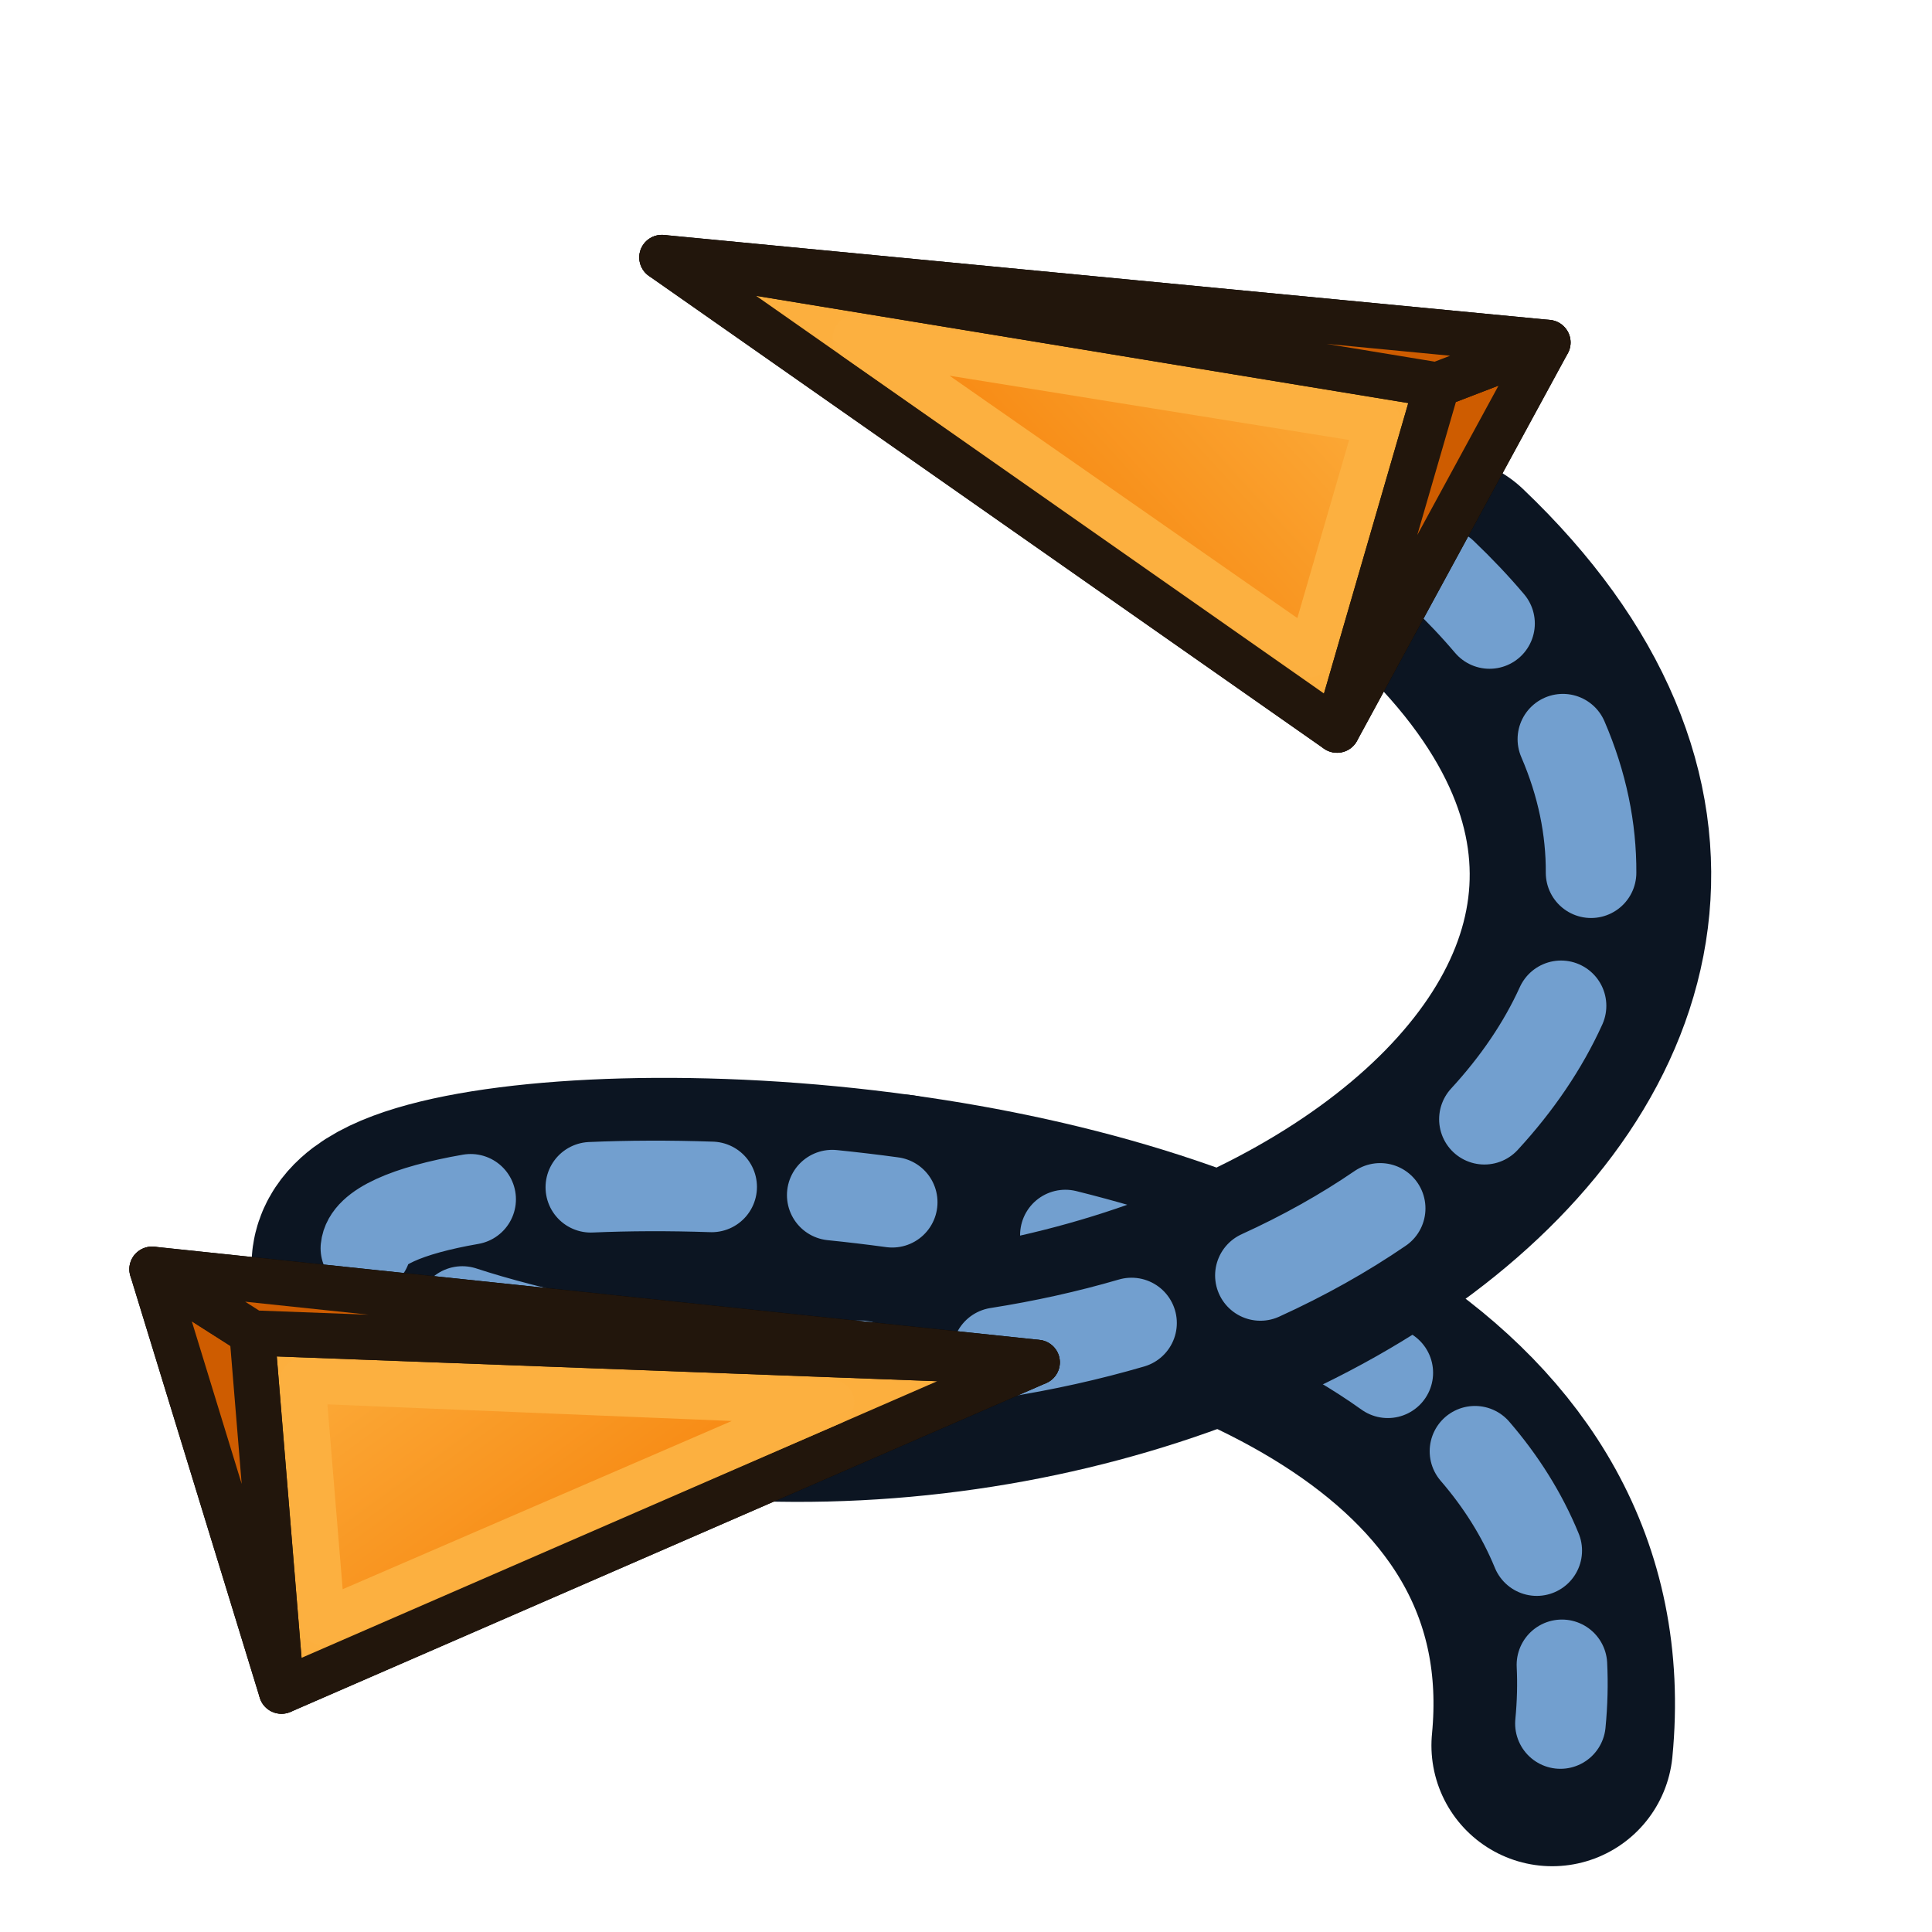
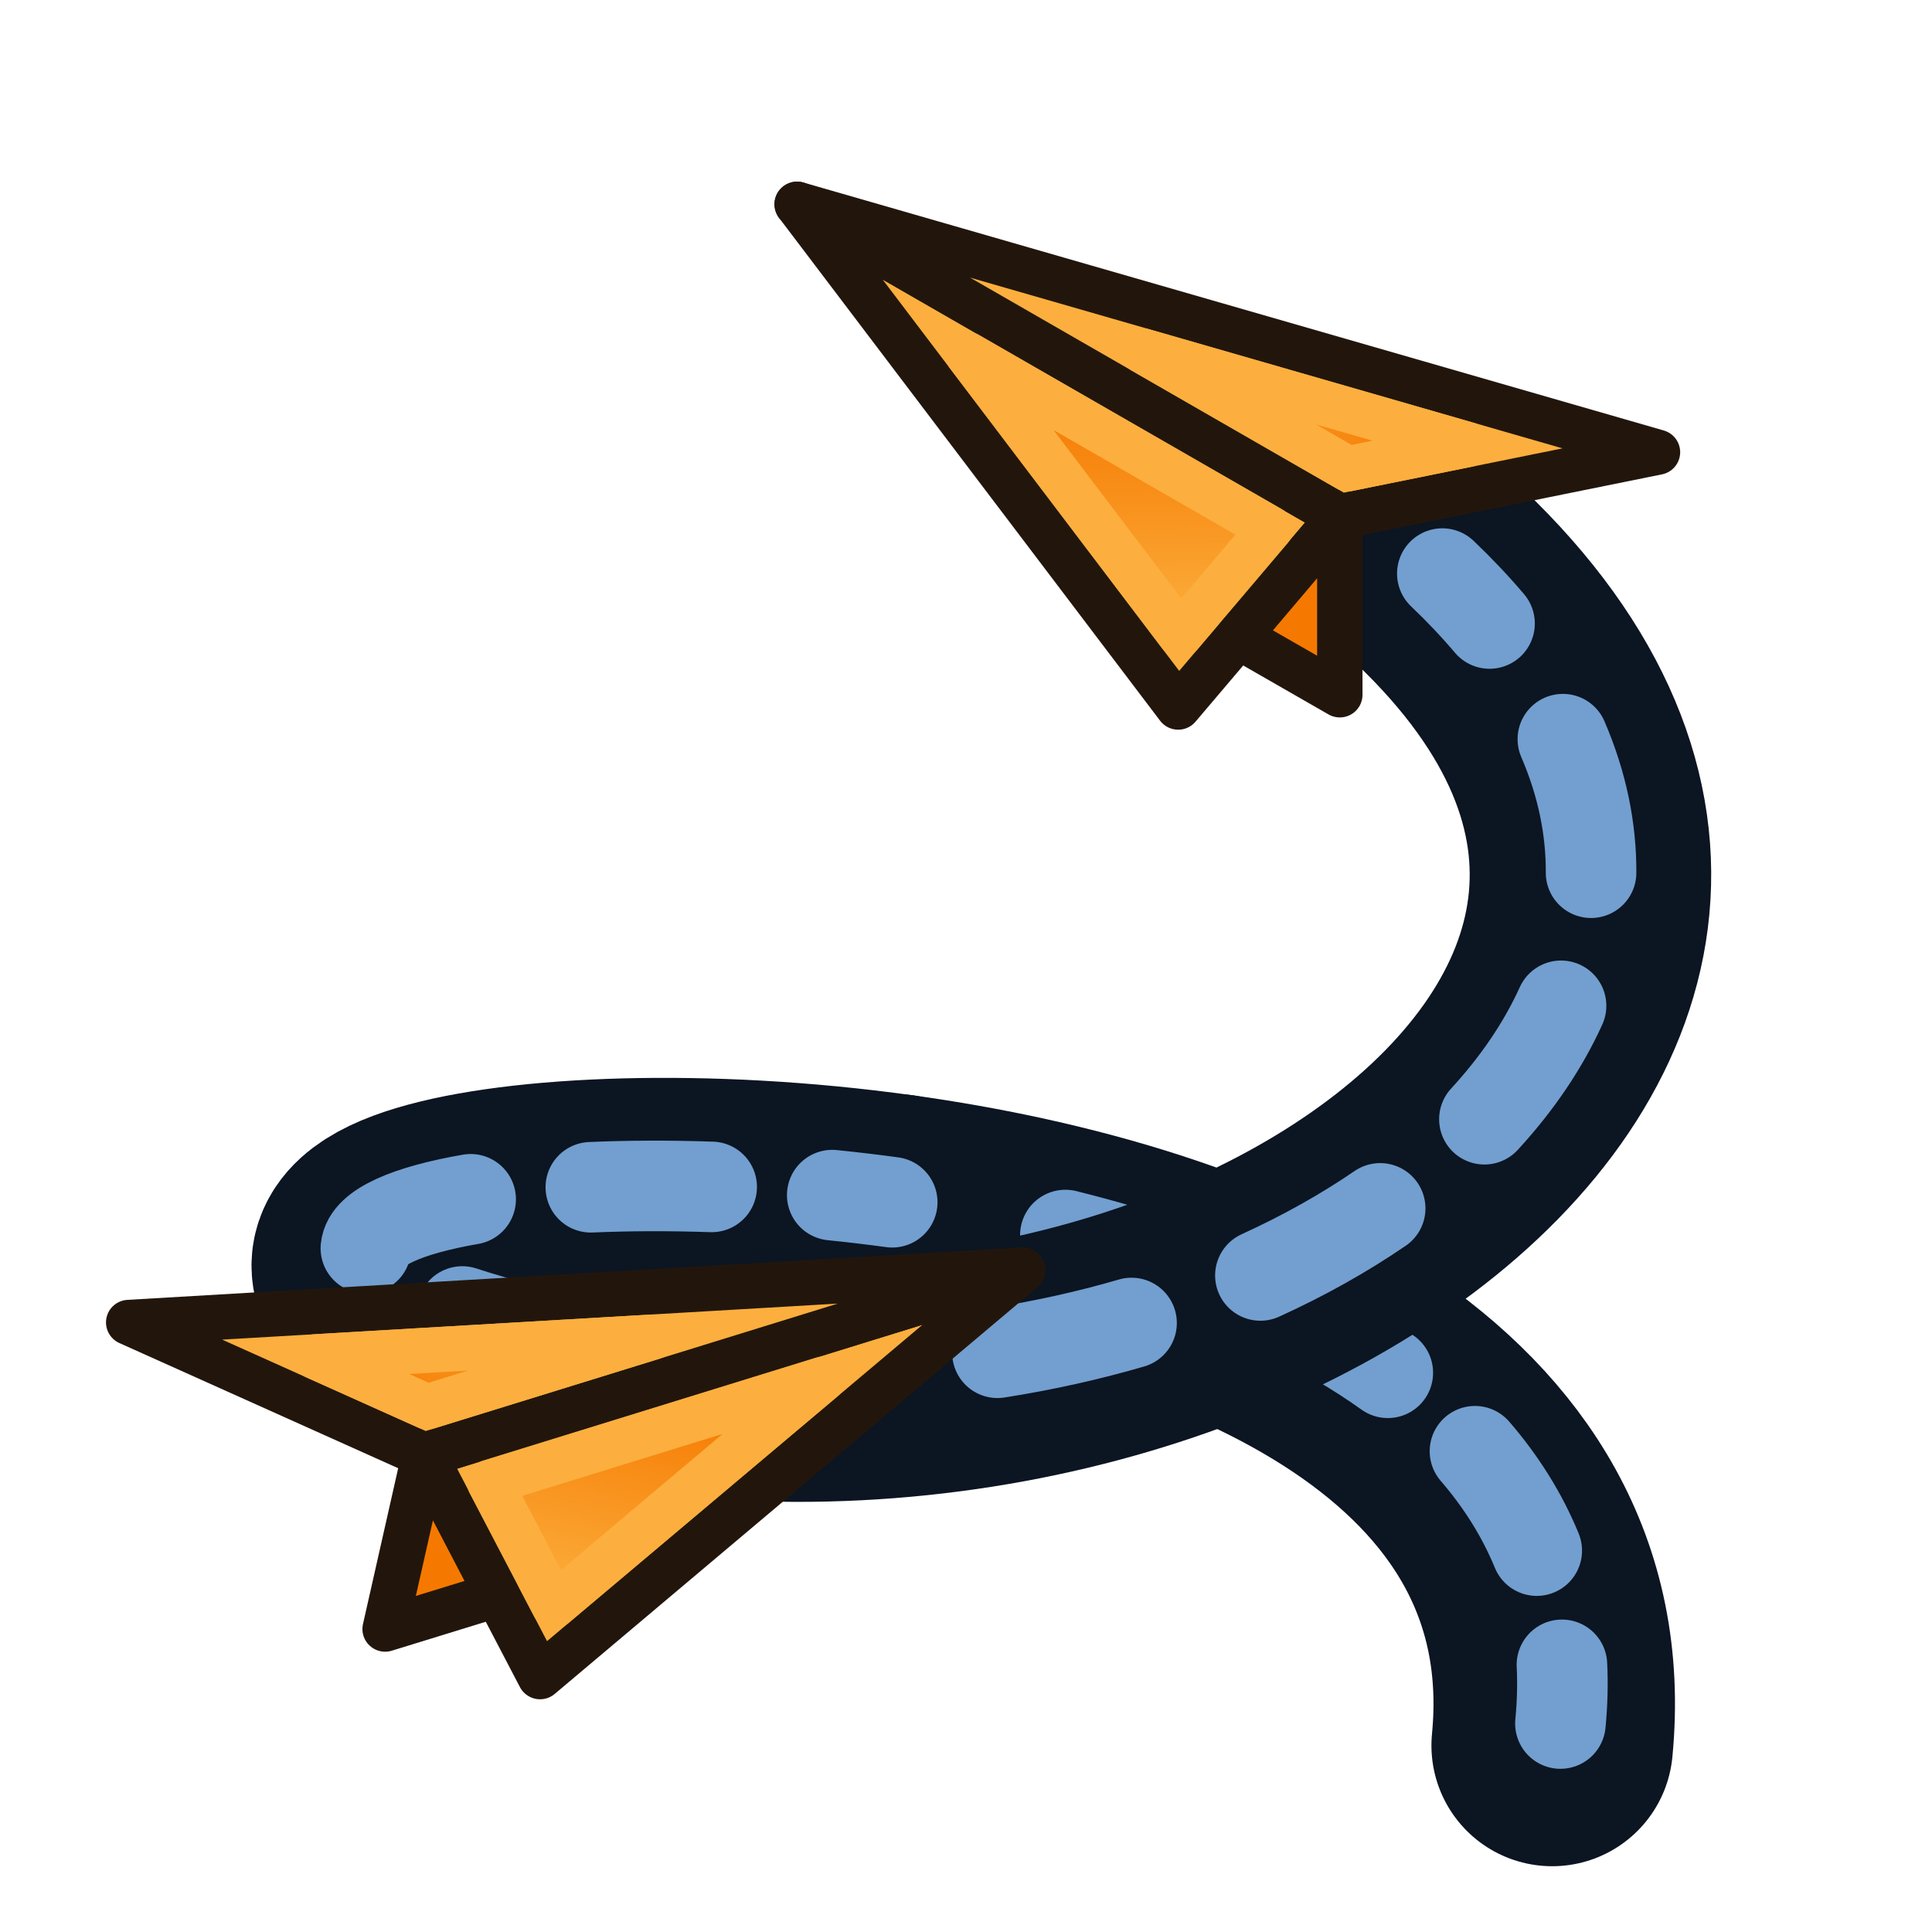
<svg xmlns="http://www.w3.org/2000/svg" xmlns:xlink="http://www.w3.org/1999/xlink" width="64" height="64" id="svg2869" version="1.1" viewBox="0 0 64 64">
  <defs id="defs2871">
    <linearGradient id="linearGradient5">
      <stop style="stop-color:#ef2929;stop-opacity:1;" offset="0" id="stop19" />
      <stop style="stop-color:#ef2929;stop-opacity:0;" offset="1" id="stop20" />
    </linearGradient>
    <linearGradient id="swatch18">
      <stop style="stop-color:#ef2929;stop-opacity:1;" offset="0" id="stop18" />
    </linearGradient>
    <linearGradient id="swatch15">
      <stop style="stop-color:#3d0000;stop-opacity:1;" offset="0" id="stop15" />
    </linearGradient>
    <linearGradient id="linearGradient5-1">
      <stop style="stop-color:#ef2929;stop-opacity:1;" offset="0" id="stop5" />
      <stop style="stop-color:#ef2929;stop-opacity:0;" offset="1" id="stop6" />
    </linearGradient>
    <linearGradient id="linearGradient3836-9">
      <stop style="stop-color:#a40000;stop-opacity:1" offset="0" id="stop3838-8" />
      <stop style="stop-color:#ef2929;stop-opacity:1" offset="1" id="stop3840-1" />
    </linearGradient>
    <linearGradient xlink:href="#linearGradient1" id="linearGradient50" gradientUnits="userSpaceOnUse" x1="-10.642" y1="27.423" x2="0" y2="43.608" />
    <linearGradient id="linearGradient1">
      <stop style="stop-color:#fcaf3e;stop-opacity:1" offset="0" id="stop3" />
      <stop style="stop-color:#f57900;stop-opacity:1" offset="1" id="stop4" />
    </linearGradient>
    <linearGradient xlink:href="#linearGradient1" id="linearGradient82" gradientUnits="userSpaceOnUse" x1="-10.642" y1="27.423" x2="0" y2="43.608" />
    <linearGradient xlink:href="#linearGradient1" id="linearGradient88" gradientUnits="userSpaceOnUse" x1="-10.642" y1="27.423" x2="0" y2="43.608" />
+     <linearGradient xlink:href="#linearGradient1" id="linearGradient13" gradientUnits="userSpaceOnUse" x1="-129.76" y1="90.001" x2="-129.631" y2="78.222" />
+     <linearGradient xlink:href="#linearGradient223" id="linearGradient14" gradientUnits="userSpaceOnUse" x1="-146.058" y1="77.268" x2="-126.615" y2="76.48" />
+     <linearGradient id="linearGradient223">
+       <stop style="stop-color:#f57900;stop-opacity:1" offset="0" id="stop223" />
+       <stop style="stop-color:#fcaf3e;stop-opacity:1" offset="1" id="stop224" />
+     </linearGradient>
+     <linearGradient xlink:href="#linearGradient1" id="linearGradient13-4" gradientUnits="userSpaceOnUse" x1="-129.76" y1="90.001" x2="-129.631" y2="78.222" />
+     <linearGradient xlink:href="#linearGradient223" id="linearGradient14-6" gradientUnits="userSpaceOnUse" x1="-146.058" y1="77.268" x2="-126.615" y2="76.48" />
  </defs>
  <g id="layer3" style="display:inline">
    <g id="layer3-5" style="display:inline">
      <path d="M 51.418,57.821 C 52.494,46.707 40.623,41.763 29.688,40.245" style="fill:none;fill-opacity:1;stroke:#0c1522;stroke-width:8;stroke-linecap:round;stroke-linejoin:miter;stroke-miterlimit:4;stroke-dasharray:none;stroke-dashoffset:0;stroke-opacity:1" id="path955" />
      <path d="m 51.691,57.094 c 0.065,-0.671 0.081,-1.319 0.05,-1.944 M 50.907,51.366 c -0.494,-1.202 -1.189,-2.297 -2.047,-3.292 m -2.887,-2.599 c -1.024,-0.731 -2.15,-1.388 -3.351,-1.974 M 39.025,42.016 C 37.814,41.594 36.563,41.228 35.292,40.912 m -3.811,-0.793 c -0.643,-0.109 -1.285,-0.207 -1.924,-0.294" style="fill:none;fill-opacity:1;stroke:#729fcf;stroke-width:3;stroke-linecap:round;stroke-linejoin:round;stroke-miterlimit:4;stroke-dasharray:none;stroke-dashoffset:0;stroke-opacity:1" id="path950" />
      <path d="M 29.688,40.245 C 16.948,38.476 5.48,41.357 17.237,44.549 38.554,50.335 63.515,34.169 47.691,19.094" style="fill:none;fill-opacity:1;stroke:#0c1522;stroke-width:8;stroke-linecap:round;stroke-linejoin:miter;stroke-miterlimit:4;stroke-dasharray:none;stroke-dashoffset:0;stroke-opacity:1" id="path3821" />
      <path d="M 29.556,39.826 C 28.889,39.735 28.226,39.657 27.569,39.59 m -3.994,-0.272 c -1.417,-0.048 -2.763,-0.042 -4.003,0.012 m -3.981,0.398 c -2.101,0.365 -3.407,0.934 -3.471,1.622 m 3.194,2.095 c 0.56,0.184 1.199,0.37 1.922,0.557 0.741,0.192 1.481,0.36 2.219,0.507 m 4.507,0.629 c 1.54,0.125 3.061,0.158 4.55,0.105 m 4.53,-0.431 c 1.537,-0.241 3.023,-0.572 4.442,-0.986 m 4.268,-1.575 c 1.436,-0.654 2.766,-1.399 3.968,-2.222 m 3.453,-2.953 c 1.079,-1.172 1.938,-2.433 2.539,-3.757 m 0.994,-4.409 c 0.008,-1.447 -0.29,-2.93 -0.934,-4.424 m -2.429,-3.832 c -0.468,-0.553 -0.989,-1.105 -1.564,-1.653" style="fill:none;fill-opacity:1;stroke:#729fcf;stroke-width:3;stroke-linecap:round;stroke-linejoin:round;stroke-miterlimit:4;stroke-dasharray:none;stroke-dashoffset:0;stroke-opacity:1" id="path3823" />
-       <g id="g82" transform="rotate(-2.864992,751.7022,79.32662)" style="display:inline">
-         <g id="g80" style="display:inline;stroke-width:1.132;stroke-dasharray:none" transform="matrix(0.8862458,0,0,0.881069,23.73777,-18.38128)">
-           <path id="path76" d="m -17.945,26.276 4.044,16.089 28.823,-10.927 z" style="fill:none;stroke:#000000;stroke-width:1.698;stroke-linecap:round;stroke-linejoin:round;stroke-dasharray:none;stroke-opacity:1" />
-           <path id="path77" d="M -13.901,42.366 14.922,31.439 -14.331,28.857 Z" style="fill:#fcaf3e;fill-opacity:1;stroke:#22160c;stroke-width:1.698;stroke-linecap:round;stroke-linejoin:round;stroke-dasharray:none;stroke-opacity:1" />
-           <path id="path78" d="m -17.945,26.276 4.044,16.089 -0.43,-13.508 z" style="fill:#ce5c00;fill-opacity:1;stroke:#22160c;stroke-width:1.698;stroke-linecap:round;stroke-linejoin:round;stroke-dasharray:none;stroke-opacity:1" />
-           <path id="path79" d="m -14.331,28.857 29.253,2.581 -32.867,-5.162 z" style="fill:#ce5c00;fill-opacity:1;stroke:#22160c;stroke-width:1.698;stroke-linecap:round;stroke-linejoin:round;stroke-dasharray:none;stroke-opacity:1" />
-           <path id="path80" d="M -12.531,30.748 7.171,32.558 -12.238,39.864 Z" style="fill:url(#linearGradient82);fill-opacity:1;stroke:#fcb040;stroke-width:1.698;stroke-linecap:round;stroke-linejoin:round;stroke-dasharray:none;stroke-opacity:1" />
-         </g>
-         <g id="g81" transform="matrix(0.1621282,0,0,0.1621282,9.360599,-56.1088)" style="display:inline" />
-       </g>
-       <g id="g88" transform="matrix(-0.9687898,-0.2478836,-0.2478836,0.9687898,60.04711,8.664135)" style="display:inline">
-         <g id="g86" style="display:inline;stroke-width:1.132;stroke-dasharray:none" transform="matrix(0.8862458,0,0,0.881069,23.73777,-18.38128)">
-           <path id="path82" d="m -17.945,26.276 4.044,16.089 28.823,-10.927 z" style="fill:none;stroke:#000000;stroke-width:1.698;stroke-linecap:round;stroke-linejoin:round;stroke-dasharray:none;stroke-opacity:1" />
-           <path id="path83" d="M -13.901,42.366 14.922,31.439 -14.331,28.857 Z" style="fill:#fcaf3e;fill-opacity:1;stroke:#22160c;stroke-width:1.698;stroke-linecap:round;stroke-linejoin:round;stroke-dasharray:none;stroke-opacity:1" />
-           <path id="path84" d="m -17.945,26.276 4.044,16.089 -0.43,-13.508 z" style="fill:#ce5c00;fill-opacity:1;stroke:#22160c;stroke-width:1.698;stroke-linecap:round;stroke-linejoin:round;stroke-dasharray:none;stroke-opacity:1" />
-           <path id="path85" d="m -14.331,28.857 29.253,2.581 -32.867,-5.162 z" style="fill:#ce5c00;fill-opacity:1;stroke:#22160c;stroke-width:1.698;stroke-linecap:round;stroke-linejoin:round;stroke-dasharray:none;stroke-opacity:1" />
-           <path id="path86" d="M -12.531,30.748 7.171,32.558 -12.238,39.864 Z" style="fill:url(#linearGradient88);fill-opacity:1;stroke:#fcb040;stroke-width:1.698;stroke-linecap:round;stroke-linejoin:round;stroke-dasharray:none;stroke-opacity:1" />
-         </g>
-         <g id="g87" transform="matrix(0.1621282,0,0,0.1621282,9.360599,-56.1088)" style="display:inline" />
-       </g>
+     </g>
+     <g id="g10" style="display:inline;stroke-width:1.489" transform="matrix(-0.6727343,0,0,0.6704295,-49.78186,-39.33715)">
+       <path d="m -113.252,68.766 -26.727,15.43 7.964,9.416 z" style="fill:#fcaf3e;fill-rule:evenodd;stroke:#22160c;stroke-width:2.234;stroke-linecap:round;stroke-linejoin:round;stroke-dasharray:none;stroke-opacity:1" id="path6" />
+       <path d="m -113.252,68.766 -42.364,12.252 15.637,3.178 z" style="fill:#fcaf3e;fill-rule:evenodd;stroke:#22160c;stroke-width:2.234;stroke-linecap:round;stroke-linejoin:round;stroke-dasharray:none;stroke-opacity:1" id="path7" />
+       <path d="m -139.973,84.192 v 8.814 l 5.008,-2.884 z" style="fill:#f57900;fill-rule:evenodd;stroke:#22160c;stroke-width:2.234;stroke-linecap:round;stroke-linejoin:round;stroke-dasharray:none;stroke-opacity:1" id="path8" />
+       <path d="m -121.668,76.203 -10.447,13.832 -4.434,-5.242 z" style="fill:url(#linearGradient13);fill-rule:evenodd;stroke:#fcaf3e;stroke-width:2.234;stroke-linecap:round;stroke-linejoin:round;stroke-dasharray:none;stroke-opacity:1" id="path9" />
+       <path d="m -130.275,76.016 -10.086,5.822 -5.9,-1.199 z" style="font-variation-settings:normal;opacity:1;vector-effect:none;fill:url(#linearGradient14);fill-opacity:1;fill-rule:evenodd;stroke:#fcaf3e;stroke-width:2.234;stroke-linecap:round;stroke-linejoin:round;stroke-miterlimit:4;stroke-dasharray:none;stroke-dashoffset:0;stroke-opacity:1;-inkscape-stroke:none;stop-color:#000000;stop-opacity:1" id="path10" />
+     </g>
+     <g id="g10-1" style="display:inline;stroke-width:1.489" transform="matrix(0.656202,0.1482239,-0.1477161,0.6539539,118.346,13.89159)">
+       <path d="m -113.252,68.766 -26.727,15.43 7.964,9.416 z" style="fill:#fcaf3e;fill-rule:evenodd;stroke:#22160c;stroke-width:2.234;stroke-linecap:round;stroke-linejoin:round;stroke-dasharray:none;stroke-opacity:1" id="path6-2" />
+       <path d="m -113.252,68.766 -42.364,12.252 15.637,3.178 z" style="fill:#fcaf3e;fill-rule:evenodd;stroke:#22160c;stroke-width:2.234;stroke-linecap:round;stroke-linejoin:round;stroke-dasharray:none;stroke-opacity:1" id="path7-2" />
+       <path d="m -139.973,84.192 v 8.814 l 5.008,-2.884 z" style="fill:#f57900;fill-rule:evenodd;stroke:#22160c;stroke-width:2.234;stroke-linecap:round;stroke-linejoin:round;stroke-dasharray:none;stroke-opacity:1" id="path8-8" />
+       <path d="m -121.668,76.203 -10.447,13.832 -4.434,-5.242 z" style="fill:url(#linearGradient13-4);fill-rule:evenodd;stroke:#fcaf3e;stroke-width:2.234;stroke-linecap:round;stroke-linejoin:round;stroke-dasharray:none;stroke-opacity:1" id="path9-6" />
+       <path d="m -130.275,76.016 -10.086,5.822 -5.9,-1.199 z" style="font-variation-settings:normal;opacity:1;vector-effect:none;fill:url(#linearGradient14-6);fill-opacity:1;fill-rule:evenodd;stroke:#fcaf3e;stroke-width:2.234;stroke-linecap:round;stroke-linejoin:round;stroke-miterlimit:4;stroke-dasharray:none;stroke-dashoffset:0;stroke-opacity:1;-inkscape-stroke:none;stop-color:#000000;stop-opacity:1" id="path10-0" />
    </g>
  </g>
</svg>
